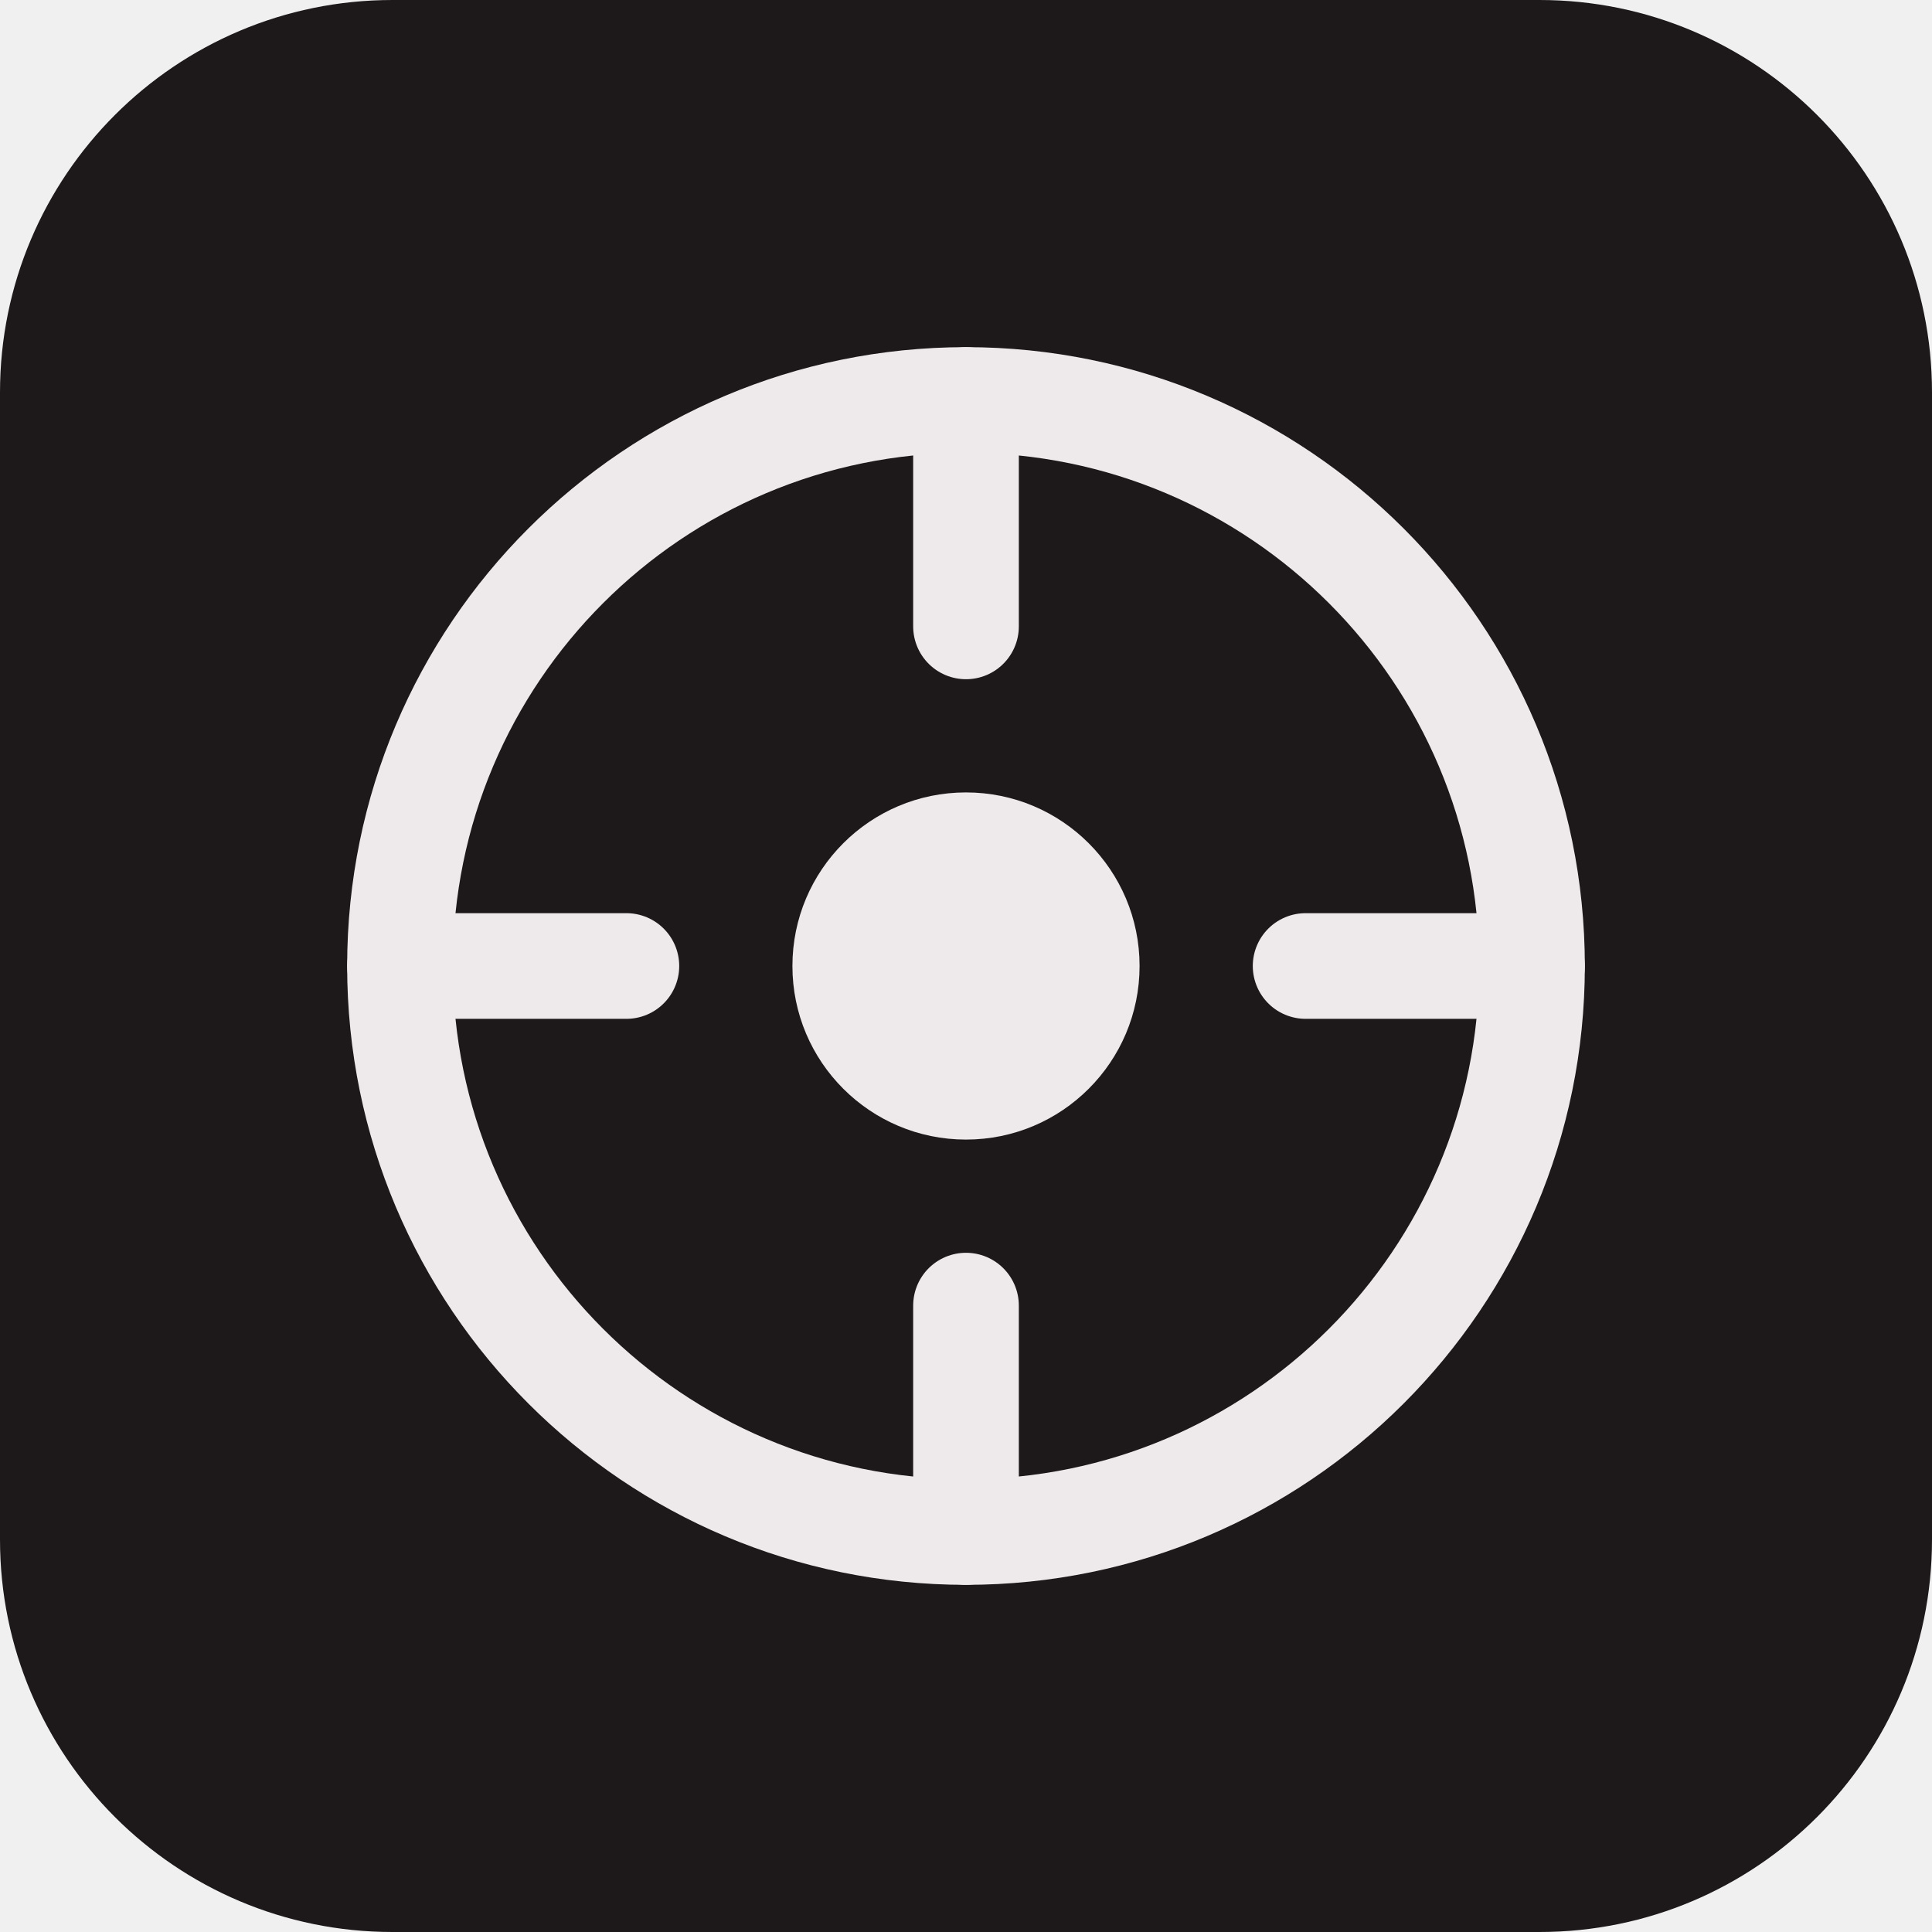
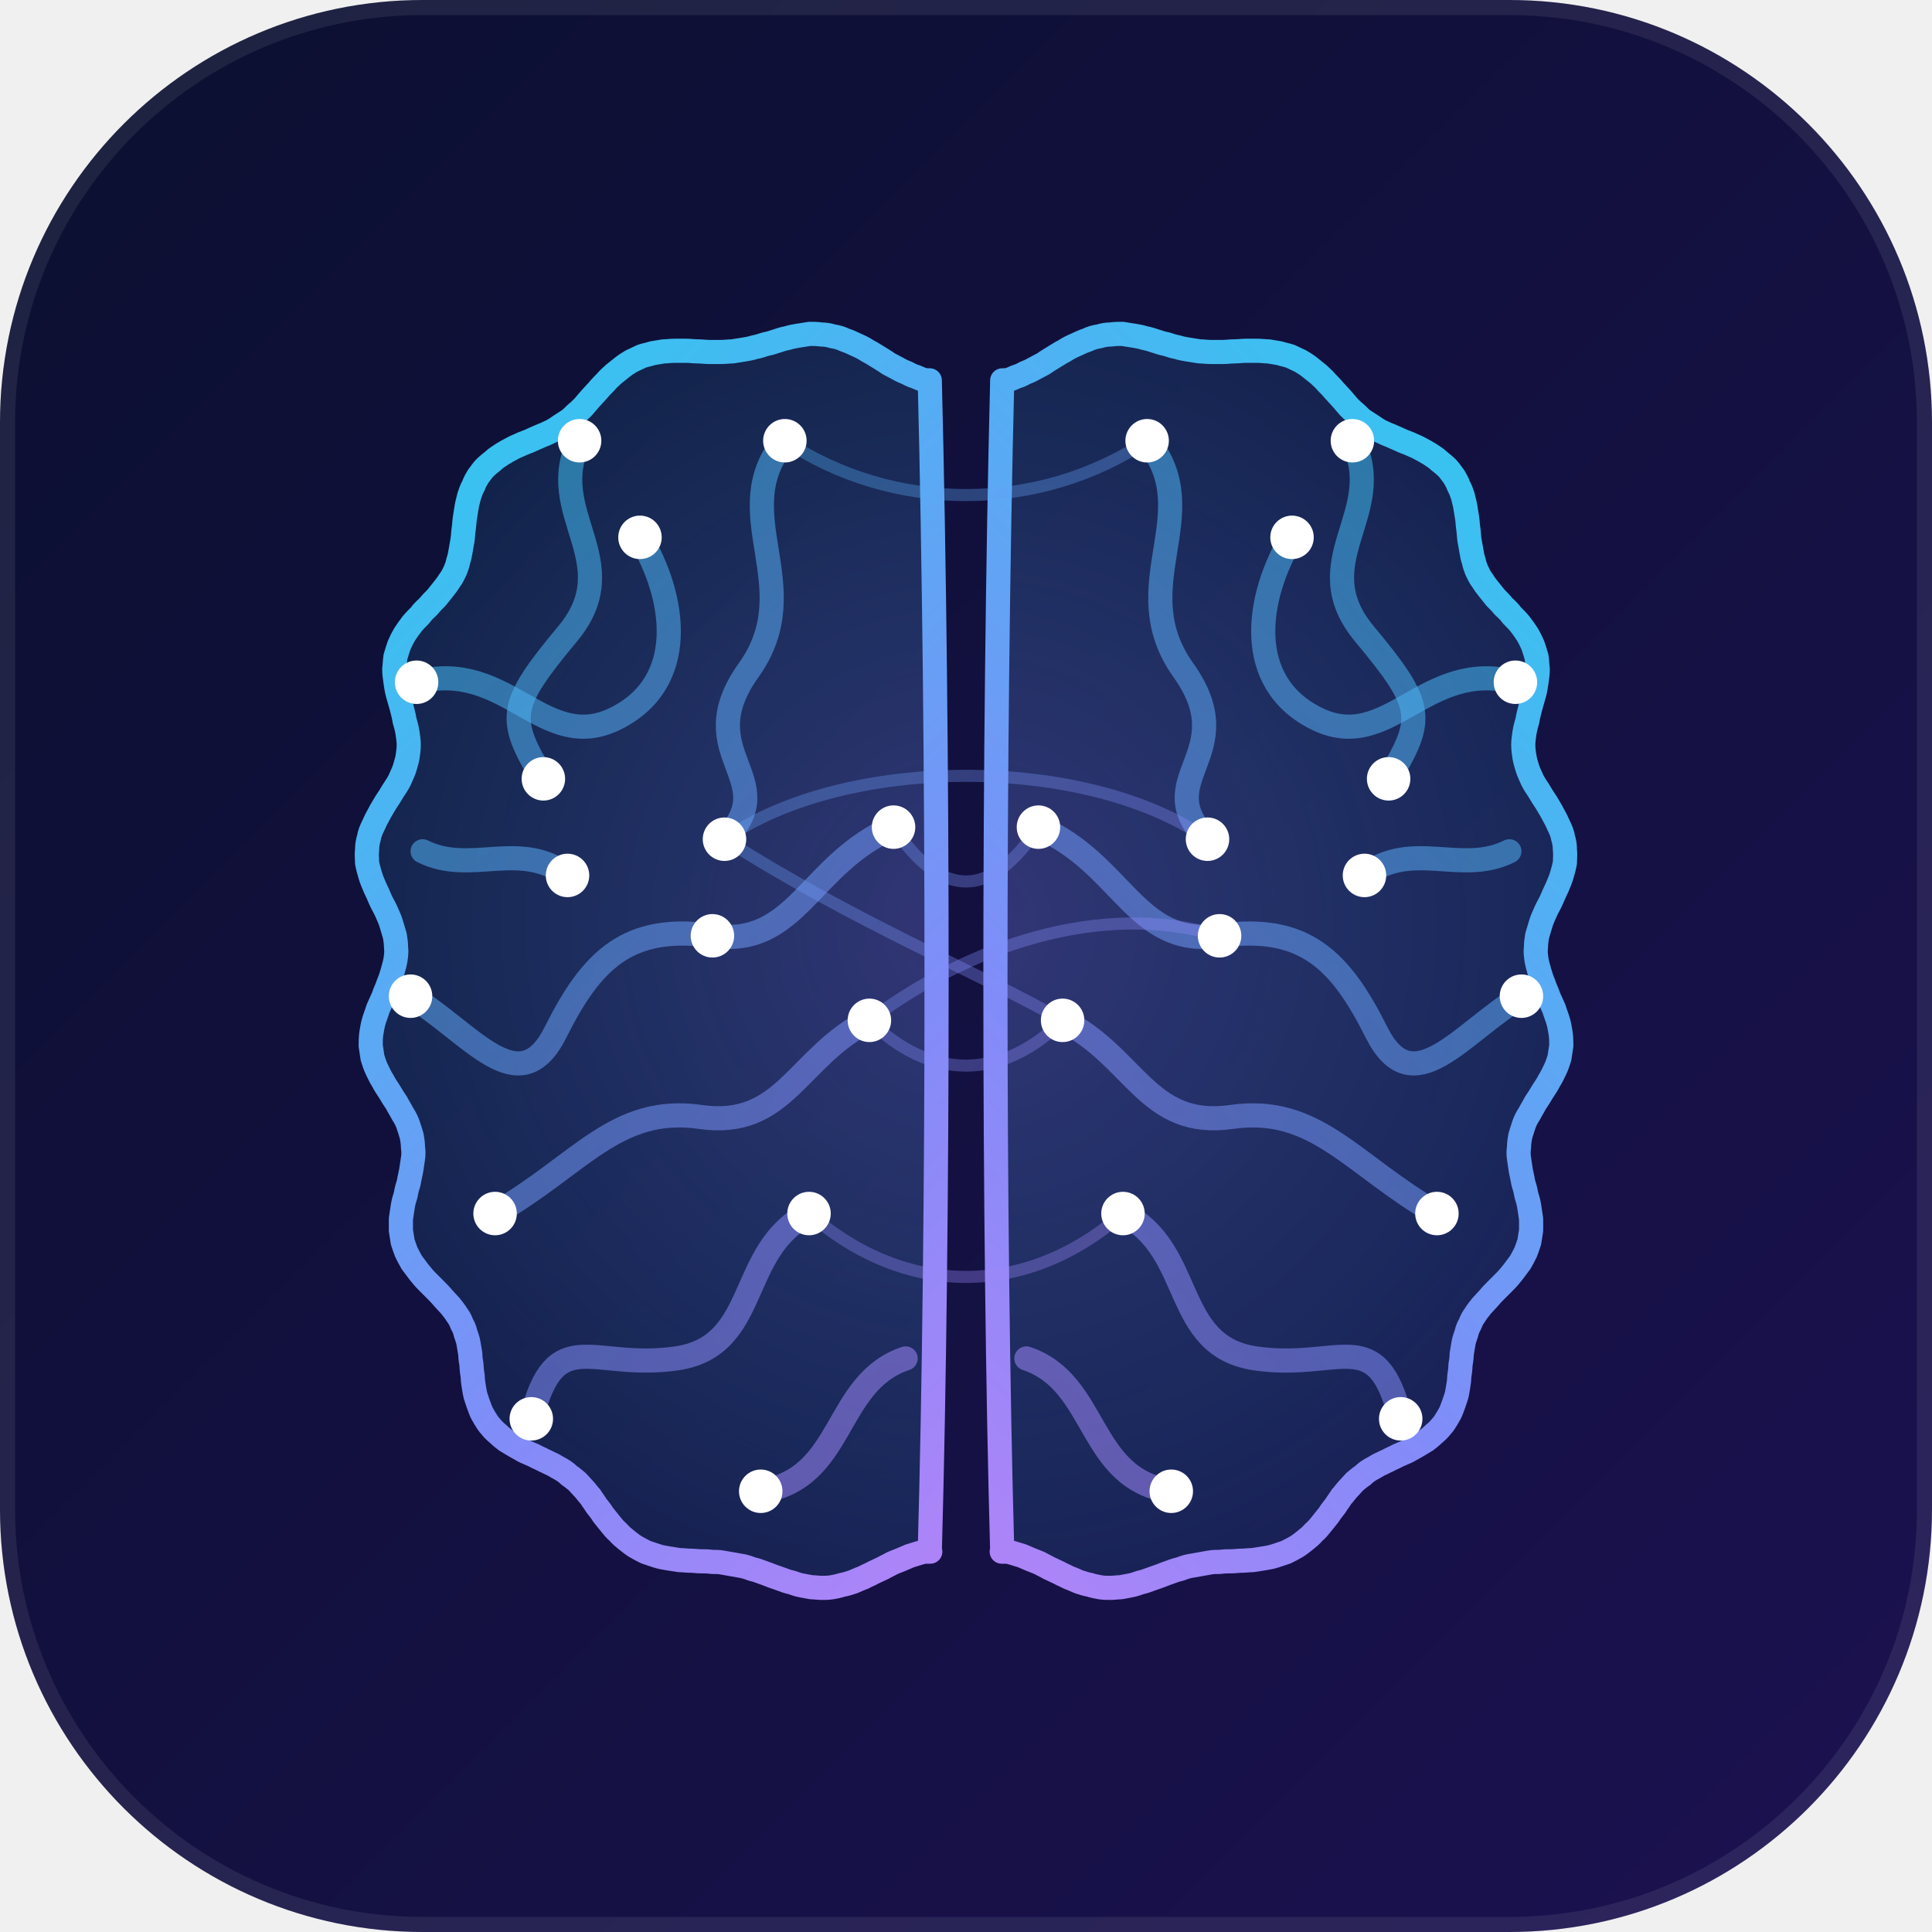
- <svg xmlns="http://www.w3.org/2000/svg" viewBox="0 0 512 512">
-   <rect width="512" height="512" rx="104" fill="#1d191b" />
-   <circle cx="256" cy="256" r="150" fill="none" stroke="#eee9ea" stroke-width="28" />
-   <circle cx="256" cy="256" r="46" fill="#eee9ea" />
-   <path d="M256 106v60M256 346v60M106 256h60M346 256h60" stroke="#eee9ea" stroke-width="28" stroke-linecap="round" />
+ <svg xmlns="http://www.w3.org/2000/svg" viewBox="0 0 256 256" width="256" height="256" role="img" aria-labelledby="t">
+   <style>
+ .hemi{fill:url(#ns-fill);stroke:url(#ns-grad);stroke-width:4;stroke-linejoin:round}
+ .gyri path{fill:none;stroke:url(#ns-grad);stroke-width:4;stroke-linecap:round;opacity:.55}
+ .links path{fill:none;stroke:url(#ns-grad);stroke-width:2;stroke-linecap:round;opacity:.35}
+ .pulse path{fill:none;stroke:#fff;stroke-width:4.5;stroke-linecap:round;stroke-dasharray:9 91;stroke-dashoffset:100;opacity:0;filter:url(#ns-glow);animation:ns-travel 3.2s cubic-bezier(.45,0,.55,1) infinite}
+ .node{fill:#fff;transform-box:fill-box;transform-origin:center;animation:ns-fire 3.2s ease-in-out infinite}
+ .halo{fill:url(#ns-grad);opacity:.0;transform-box:fill-box;transform-origin:center;animation:ns-halo 3.2s ease-out infinite}
+ .brain{transform-origin:128px 128px;animation:ns-breathe 6.4s ease-in-out infinite}
+ @keyframes ns-travel{0%{stroke-dashoffset:100;opacity:0}10%{opacity:1}80%{opacity:1}100%{stroke-dashoffset:-5;opacity:0}}
+ @keyframes ns-fire{0%,100%{opacity:.55;transform:scale(1)}45%{opacity:1;transform:scale(1.45)}}
+ @keyframes ns-halo{0%{opacity:0;transform:scale(.6)}40%{opacity:.55;transform:scale(1.2)}100%{opacity:0;transform:scale(2.6)}}
+ @keyframes ns-breathe{0%,100%{transform:scale(1)}50%{transform:scale(1.018)}}
+ @media (prefers-reduced-motion:reduce){.pulse path,.node,.halo,.brain{animation:none}.pulse path{opacity:0}}
+ </style>
+   <defs>
+     <linearGradient id="ns-grad" x1="20" y1="20" x2="236" y2="236" gradientUnits="userSpaceOnUse">
+       <stop offset="0" stop-color="#22D3EE" />
+       <stop offset="0.5" stop-color="#818CF8" />
+       <stop offset="1" stop-color="#E879F9" />
+     </linearGradient>
+     <radialGradient id="ns-fill" cx="128" cy="120" r="130" gradientUnits="userSpaceOnUse">
+       <stop offset="0" stop-color="#818CF8" stop-opacity=".30" />
+       <stop offset="1" stop-color="#22D3EE" stop-opacity=".06" />
+     </radialGradient>
+     <filter id="ns-glow" x="-50%" y="-50%" width="200%" height="200%">
+       <feGaussianBlur stdDeviation="2.2" result="b" />
+       <feMerge>
+         <feMergeNode in="b" />
+         <feMergeNode in="SourceGraphic" />
+       </feMerge>
+     </filter>
+     <linearGradient id="ns-bg" x1="0" y1="0" x2="256" y2="256" gradientUnits="userSpaceOnUse">
+       <stop offset="0" stop-color="#0B1030" />
+       <stop offset="1" stop-color="#1B1150" />
+     </linearGradient>
+   </defs>
+   <rect width="256" height="256" rx="56" fill="url(#ns-bg)" />
+   <rect x="1" y="1" width="254" height="254" rx="55" fill="none" stroke="#fff" stroke-opacity=".08" stroke-width="2" />
+   <g transform="translate(128 128) scale(.8) translate(-128 -127)">
+     <g class="brain">
+       <path class="hemi" d="M122.0 30.0 C121.8 30.0 121.3 30.0 120.9 29.9 C120.6 29.8 120.1 29.6 119.7 29.4 C119.3 29.3 118.8 29.1 118.3 28.8 C117.8 28.6 117.3 28.4 116.8 28.1 C116.2 27.8 115.7 27.5 115.1 27.2 C114.6 26.8 114.0 26.5 113.4 26.1 C112.9 25.8 112.3 25.4 111.7 25.1 C111.1 24.7 110.5 24.4 109.8 24.1 C109.2 23.8 108.5 23.5 107.9 23.3 C107.3 23.0 106.6 22.8 105.9 22.7 C105.3 22.5 104.6 22.4 104.0 22.4 C103.3 22.3 102.7 22.3 102.1 22.3 C101.4 22.4 100.8 22.5 100.2 22.6 C99.6 22.7 99.0 22.8 98.4 23.0 C97.8 23.1 97.2 23.3 96.6 23.5 C96.0 23.7 95.4 23.9 94.8 24.0 C94.2 24.2 93.6 24.4 93.0 24.5 C92.4 24.7 91.8 24.8 91.2 24.9 C90.5 25.0 89.9 25.1 89.3 25.2 C88.7 25.2 88.1 25.3 87.4 25.3 C86.8 25.3 86.1 25.3 85.5 25.3 C84.9 25.3 84.2 25.2 83.6 25.2 C82.9 25.2 82.3 25.1 81.6 25.1 C81.0 25.1 80.4 25.1 79.7 25.1 C79.1 25.1 78.5 25.2 77.9 25.2 C77.3 25.3 76.7 25.4 76.1 25.5 C75.5 25.7 74.9 25.8 74.3 26.0 C73.7 26.3 73.2 26.5 72.6 26.8 C72.1 27.1 71.6 27.4 71.1 27.8 C70.6 28.2 70.1 28.6 69.6 29.0 C69.2 29.4 68.7 29.8 68.3 30.3 C67.9 30.7 67.4 31.2 67.0 31.7 C66.6 32.1 66.2 32.6 65.8 33.0 C65.4 33.5 65.0 33.9 64.6 34.4 C64.2 34.8 63.8 35.2 63.4 35.5 C63.0 35.9 62.6 36.3 62.2 36.6 C61.7 36.9 61.3 37.2 60.8 37.5 C60.4 37.8 59.9 38.1 59.4 38.4 C58.9 38.6 58.4 38.9 57.8 39.1 C57.3 39.3 56.7 39.6 56.2 39.8 C55.6 40.1 55.0 40.3 54.5 40.5 C53.9 40.8 53.3 41.0 52.8 41.3 C52.2 41.6 51.7 41.9 51.2 42.2 C50.6 42.6 50.1 42.9 49.7 43.3 C49.2 43.7 48.7 44.1 48.3 44.5 C47.9 44.9 47.6 45.4 47.2 45.9 C46.9 46.4 46.6 46.9 46.4 47.5 C46.1 48.0 45.9 48.6 45.7 49.2 C45.6 49.7 45.4 50.3 45.3 50.9 C45.2 51.6 45.1 52.2 45.0 52.8 C44.9 53.4 44.9 54.0 44.8 54.6 C44.7 55.3 44.7 55.9 44.6 56.5 C44.5 57.1 44.4 57.7 44.3 58.2 C44.2 58.8 44.1 59.4 43.9 59.9 C43.8 60.5 43.6 61.0 43.4 61.5 C43.1 62.1 42.9 62.6 42.5 63.1 C42.2 63.6 41.9 64.0 41.5 64.5 C41.1 65.0 40.7 65.5 40.3 66.0 C39.9 66.4 39.4 66.9 39.0 67.4 C38.5 67.9 38.0 68.3 37.6 68.9 C37.1 69.4 36.6 69.9 36.2 70.4 C35.8 70.9 35.4 71.5 35.0 72.1 C34.7 72.6 34.4 73.2 34.1 73.9 C33.9 74.5 33.7 75.1 33.5 75.8 C33.4 76.4 33.4 77.1 33.3 77.8 C33.3 78.5 33.4 79.2 33.5 79.9 C33.6 80.6 33.7 81.3 33.9 82.0 C34.1 82.7 34.3 83.4 34.5 84.1 C34.7 84.9 34.9 85.6 35.0 86.3 C35.2 87.0 35.4 87.7 35.5 88.4 C35.6 89.1 35.7 89.7 35.7 90.4 C35.7 91.1 35.6 91.7 35.5 92.4 C35.4 93.0 35.2 93.6 35.0 94.3 C34.8 94.9 34.5 95.5 34.2 96.2 C33.9 96.8 33.5 97.4 33.1 98.0 C32.7 98.7 32.3 99.3 31.9 99.9 C31.5 100.6 31.1 101.2 30.8 101.8 C30.4 102.5 30.1 103.1 29.8 103.8 C29.5 104.4 29.2 105.1 29.1 105.8 C28.9 106.4 28.8 107.1 28.8 107.8 C28.7 108.5 28.8 109.2 28.8 109.9 C28.9 110.5 29.1 111.2 29.3 111.9 C29.5 112.6 29.8 113.3 30.1 114.0 C30.4 114.6 30.7 115.3 31.0 116.0 C31.3 116.7 31.7 117.3 32.0 118.0 C32.3 118.7 32.6 119.3 32.8 120.0 C33.0 120.7 33.2 121.3 33.4 122.0 C33.5 122.6 33.6 123.3 33.6 124.0 C33.7 124.6 33.6 125.3 33.5 126.0 C33.4 126.6 33.2 127.3 33.0 128.0 C32.8 128.7 32.6 129.3 32.3 130.0 C32.1 130.7 31.7 131.4 31.5 132.1 C31.2 132.8 30.9 133.4 30.6 134.1 C30.4 134.8 30.1 135.5 29.9 136.2 C29.7 136.9 29.6 137.6 29.5 138.2 C29.4 138.9 29.4 139.6 29.4 140.2 C29.5 140.9 29.6 141.5 29.7 142.2 C29.9 142.8 30.1 143.5 30.4 144.1 C30.7 144.7 31.0 145.4 31.4 146.0 C31.7 146.6 32.1 147.2 32.5 147.8 C32.9 148.5 33.3 149.1 33.7 149.7 C34.0 150.3 34.4 150.9 34.7 151.5 C35.1 152.1 35.4 152.7 35.6 153.3 C35.8 153.9 36.0 154.5 36.2 155.2 C36.3 155.8 36.4 156.4 36.4 157.0 C36.5 157.7 36.5 158.3 36.4 158.9 C36.3 159.6 36.2 160.2 36.1 160.9 C36.0 161.5 35.8 162.2 35.7 162.9 C35.5 163.5 35.3 164.2 35.2 164.9 C35.0 165.5 34.8 166.2 34.7 166.9 C34.6 167.6 34.5 168.2 34.4 168.9 C34.4 169.5 34.4 170.2 34.4 170.8 C34.5 171.4 34.6 172.1 34.7 172.7 C34.9 173.3 35.1 173.9 35.3 174.4 C35.6 175.0 35.9 175.6 36.2 176.1 C36.6 176.6 37.0 177.2 37.4 177.7 C37.8 178.2 38.2 178.7 38.7 179.2 C39.1 179.6 39.6 180.1 40.1 180.6 C40.5 181.0 41.0 181.5 41.4 182.0 C41.8 182.4 42.2 182.9 42.6 183.3 C43.0 183.8 43.4 184.3 43.7 184.8 C44.0 185.2 44.3 185.7 44.5 186.3 C44.8 186.8 45.0 187.3 45.1 187.8 C45.3 188.4 45.5 188.9 45.6 189.5 C45.7 190.1 45.8 190.7 45.9 191.3 C45.9 191.9 46.0 192.5 46.1 193.1 C46.1 193.7 46.2 194.4 46.3 195.0 C46.3 195.6 46.4 196.2 46.5 196.8 C46.6 197.4 46.7 198.1 46.9 198.6 C47.1 199.2 47.3 199.8 47.5 200.3 C47.7 200.9 48.0 201.4 48.3 201.9 C48.6 202.4 48.9 202.9 49.3 203.3 C49.6 203.7 50.0 204.1 50.5 204.5 C50.9 204.9 51.4 205.3 51.8 205.6 C52.3 205.9 52.8 206.2 53.3 206.5 C53.8 206.8 54.4 207.1 54.9 207.4 C55.4 207.6 56.0 207.9 56.5 208.1 C57.0 208.4 57.6 208.6 58.1 208.9 C58.6 209.1 59.1 209.4 59.6 209.6 C60.1 209.9 60.6 210.2 61.0 210.4 C61.5 210.7 61.9 211.0 62.3 211.4 C62.8 211.7 63.2 212.1 63.6 212.4 C64.0 212.8 64.3 213.2 64.7 213.6 C65.1 214.0 65.4 214.5 65.8 214.9 C66.1 215.4 66.5 215.9 66.8 216.4 C67.2 216.9 67.6 217.4 67.9 217.9 C68.3 218.4 68.7 218.9 69.1 219.4 C69.5 219.9 69.9 220.4 70.4 220.8 C70.8 221.3 71.3 221.7 71.8 222.1 C72.3 222.5 72.8 222.9 73.3 223.2 C73.8 223.5 74.4 223.8 75.0 224.1 C75.6 224.3 76.2 224.5 76.8 224.7 C77.4 224.9 78.0 225.0 78.6 225.1 C79.2 225.2 79.9 225.3 80.5 225.4 C81.1 225.4 81.7 225.5 82.3 225.5 C82.9 225.5 83.5 225.6 84.1 225.6 C84.7 225.6 85.3 225.6 85.9 225.7 C86.5 225.7 87.1 225.7 87.6 225.8 C88.2 225.9 88.8 226.0 89.3 226.1 C89.9 226.2 90.4 226.3 91.0 226.4 C91.5 226.5 92.1 226.7 92.6 226.9 C93.1 227.0 93.7 227.2 94.2 227.4 C94.8 227.6 95.3 227.8 95.8 228.0 C96.4 228.2 96.9 228.4 97.5 228.6 C98.0 228.8 98.6 229.0 99.1 229.1 C99.7 229.3 100.2 229.5 100.8 229.6 C101.3 229.7 101.9 229.8 102.4 229.9 C103.0 229.9 103.5 230.0 104.1 230.0 C104.6 230.0 105.2 230.0 105.8 229.9 C106.3 229.8 106.9 229.7 107.5 229.5 C108.1 229.4 108.7 229.2 109.3 229.0 C109.8 228.8 110.4 228.5 111.0 228.3 C111.5 228.0 112.1 227.8 112.6 227.5 C113.2 227.2 113.7 227.0 114.3 226.7 C114.8 226.4 115.3 226.2 115.8 225.9 C116.3 225.7 116.8 225.5 117.3 225.3 C117.8 225.1 118.2 224.9 118.7 224.7 C119.1 224.6 119.6 224.4 120.0 224.3 C120.3 224.2 120.7 224.1 121.1 224.0 C121.4 224.0 121.8 224.0 122.0 224.0 C122.2 224.0 122.0 224.0 122.0 224.0 C123.5 170 123.5 90 122 30 Z" />
+       <path class="hemi" d="M122.0 30.0 C121.8 30.0 121.3 30.0 120.9 29.9 C120.6 29.8 120.1 29.6 119.7 29.4 C119.3 29.3 118.8 29.1 118.3 28.8 C117.8 28.6 117.3 28.4 116.8 28.1 C116.2 27.8 115.7 27.5 115.1 27.2 C114.6 26.8 114.0 26.5 113.4 26.1 C112.9 25.8 112.3 25.4 111.7 25.1 C111.1 24.7 110.5 24.4 109.8 24.1 C109.2 23.8 108.5 23.5 107.9 23.3 C107.3 23.0 106.6 22.8 105.9 22.7 C105.3 22.5 104.6 22.4 104.0 22.4 C103.3 22.3 102.7 22.3 102.1 22.3 C101.4 22.4 100.8 22.5 100.2 22.6 C99.6 22.7 99.0 22.8 98.4 23.0 C97.8 23.1 97.2 23.3 96.6 23.5 C96.0 23.7 95.4 23.9 94.8 24.0 C94.2 24.2 93.6 24.4 93.0 24.5 C92.4 24.7 91.8 24.8 91.2 24.9 C90.5 25.0 89.9 25.1 89.3 25.2 C88.7 25.2 88.1 25.3 87.4 25.3 C86.8 25.3 86.1 25.3 85.5 25.3 C84.9 25.3 84.2 25.2 83.6 25.2 C82.9 25.2 82.3 25.1 81.6 25.1 C81.0 25.1 80.4 25.1 79.7 25.1 C79.1 25.1 78.5 25.2 77.9 25.2 C77.3 25.3 76.7 25.4 76.1 25.5 C75.5 25.7 74.9 25.8 74.3 26.0 C73.7 26.3 73.2 26.5 72.6 26.8 C72.1 27.1 71.6 27.4 71.1 27.8 C70.6 28.2 70.1 28.6 69.6 29.0 C69.2 29.4 68.7 29.8 68.3 30.3 C67.9 30.7 67.4 31.2 67.0 31.7 C66.6 32.1 66.2 32.6 65.8 33.0 C65.4 33.5 65.0 33.9 64.6 34.4 C64.2 34.8 63.8 35.2 63.4 35.5 C63.0 35.9 62.6 36.3 62.2 36.6 C61.7 36.9 61.3 37.2 60.8 37.5 C60.4 37.8 59.9 38.1 59.4 38.4 C58.9 38.6 58.4 38.9 57.8 39.1 C57.3 39.3 56.7 39.6 56.2 39.8 C55.6 40.1 55.0 40.3 54.5 40.5 C53.9 40.8 53.3 41.0 52.8 41.3 C52.2 41.6 51.7 41.9 51.2 42.2 C50.6 42.6 50.1 42.9 49.7 43.3 C49.2 43.7 48.7 44.1 48.3 44.5 C47.9 44.9 47.6 45.4 47.2 45.9 C46.9 46.4 46.6 46.9 46.4 47.5 C46.1 48.0 45.9 48.6 45.7 49.2 C45.6 49.7 45.4 50.3 45.3 50.9 C45.2 51.6 45.1 52.2 45.0 52.8 C44.9 53.4 44.9 54.0 44.8 54.6 C44.7 55.3 44.7 55.9 44.6 56.5 C44.5 57.1 44.4 57.7 44.3 58.2 C44.2 58.8 44.1 59.4 43.9 59.9 C43.8 60.5 43.6 61.0 43.4 61.5 C43.1 62.1 42.9 62.6 42.5 63.1 C42.2 63.6 41.9 64.0 41.5 64.5 C41.1 65.0 40.7 65.5 40.3 66.0 C39.9 66.4 39.4 66.9 39.0 67.4 C38.5 67.9 38.0 68.3 37.6 68.9 C37.1 69.4 36.6 69.9 36.2 70.4 C35.8 70.9 35.4 71.5 35.0 72.1 C34.7 72.6 34.4 73.2 34.1 73.9 C33.9 74.5 33.7 75.1 33.5 75.8 C33.4 76.4 33.4 77.1 33.3 77.8 C33.3 78.5 33.4 79.2 33.5 79.9 C33.6 80.6 33.7 81.3 33.9 82.0 C34.1 82.7 34.3 83.4 34.5 84.1 C34.7 84.9 34.9 85.6 35.0 86.3 C35.2 87.0 35.4 87.7 35.5 88.4 C35.6 89.1 35.7 89.7 35.7 90.4 C35.7 91.1 35.6 91.7 35.5 92.4 C35.4 93.0 35.2 93.6 35.0 94.3 C34.8 94.9 34.5 95.5 34.2 96.2 C33.9 96.8 33.5 97.4 33.1 98.0 C32.7 98.7 32.3 99.3 31.9 99.9 C31.5 100.6 31.1 101.2 30.8 101.8 C30.4 102.5 30.1 103.1 29.8 103.8 C29.5 104.4 29.2 105.1 29.1 105.8 C28.9 106.4 28.8 107.1 28.8 107.8 C28.7 108.5 28.8 109.2 28.8 109.9 C28.9 110.5 29.1 111.2 29.3 111.9 C29.5 112.6 29.8 113.3 30.1 114.0 C30.4 114.6 30.7 115.3 31.0 116.0 C31.3 116.7 31.7 117.3 32.0 118.0 C32.3 118.7 32.6 119.3 32.8 120.0 C33.0 120.7 33.2 121.3 33.4 122.0 C33.5 122.6 33.6 123.3 33.6 124.0 C33.7 124.6 33.6 125.3 33.5 126.0 C33.4 126.6 33.2 127.3 33.0 128.0 C32.8 128.7 32.6 129.3 32.3 130.0 C32.1 130.7 31.7 131.4 31.5 132.1 C31.2 132.8 30.9 133.4 30.6 134.1 C30.4 134.8 30.1 135.5 29.9 136.2 C29.7 136.9 29.6 137.6 29.5 138.2 C29.4 138.9 29.4 139.6 29.4 140.2 C29.5 140.9 29.6 141.5 29.7 142.2 C29.9 142.8 30.1 143.5 30.4 144.1 C30.7 144.7 31.0 145.4 31.4 146.0 C31.7 146.6 32.1 147.2 32.5 147.8 C32.9 148.5 33.3 149.1 33.7 149.7 C34.0 150.3 34.4 150.9 34.7 151.5 C35.1 152.1 35.4 152.7 35.6 153.3 C35.8 153.9 36.0 154.5 36.2 155.2 C36.3 155.8 36.4 156.4 36.4 157.0 C36.5 157.7 36.5 158.3 36.4 158.9 C36.3 159.6 36.2 160.2 36.1 160.9 C36.0 161.5 35.8 162.2 35.7 162.9 C35.5 163.5 35.3 164.2 35.2 164.9 C35.0 165.5 34.8 166.2 34.7 166.9 C34.6 167.6 34.5 168.2 34.4 168.9 C34.4 169.5 34.4 170.2 34.4 170.8 C34.5 171.4 34.6 172.1 34.7 172.7 C34.9 173.3 35.1 173.9 35.3 174.4 C35.6 175.0 35.9 175.6 36.2 176.1 C36.6 176.6 37.0 177.2 37.4 177.7 C37.8 178.2 38.2 178.7 38.7 179.2 C39.1 179.6 39.6 180.1 40.1 180.6 C40.5 181.0 41.0 181.5 41.4 182.0 C41.8 182.4 42.2 182.9 42.6 183.3 C43.0 183.8 43.4 184.3 43.7 184.8 C44.0 185.2 44.3 185.7 44.5 186.3 C44.8 186.8 45.0 187.3 45.1 187.8 C45.3 188.4 45.5 188.9 45.6 189.5 C45.7 190.1 45.8 190.7 45.9 191.3 C45.9 191.9 46.0 192.5 46.1 193.1 C46.1 193.7 46.2 194.4 46.3 195.0 C46.3 195.6 46.4 196.2 46.5 196.8 C46.6 197.4 46.7 198.1 46.9 198.6 C47.1 199.2 47.3 199.8 47.5 200.3 C47.7 200.9 48.0 201.4 48.3 201.9 C48.6 202.4 48.9 202.9 49.3 203.3 C49.6 203.7 50.0 204.1 50.5 204.5 C50.9 204.9 51.4 205.3 51.8 205.6 C52.3 205.9 52.8 206.2 53.3 206.5 C53.8 206.8 54.4 207.1 54.9 207.4 C55.4 207.6 56.0 207.9 56.5 208.1 C57.0 208.4 57.6 208.6 58.1 208.9 C58.6 209.1 59.1 209.4 59.6 209.6 C60.1 209.9 60.6 210.2 61.0 210.4 C61.5 210.7 61.9 211.0 62.3 211.4 C62.8 211.7 63.2 212.1 63.6 212.4 C64.0 212.8 64.3 213.2 64.7 213.6 C65.1 214.0 65.4 214.5 65.8 214.9 C66.1 215.4 66.5 215.9 66.8 216.4 C67.2 216.9 67.6 217.4 67.9 217.9 C68.3 218.4 68.7 218.9 69.1 219.4 C69.5 219.9 69.9 220.4 70.4 220.8 C70.8 221.3 71.3 221.7 71.8 222.1 C72.3 222.5 72.8 222.9 73.3 223.2 C73.8 223.5 74.4 223.8 75.0 224.1 C75.6 224.3 76.2 224.5 76.8 224.7 C77.4 224.9 78.0 225.0 78.6 225.1 C79.2 225.2 79.9 225.3 80.5 225.4 C81.1 225.4 81.7 225.5 82.3 225.5 C82.9 225.5 83.5 225.6 84.1 225.6 C84.7 225.6 85.3 225.6 85.9 225.7 C86.5 225.7 87.1 225.7 87.6 225.8 C88.2 225.9 88.8 226.0 89.3 226.1 C89.9 226.2 90.4 226.3 91.0 226.4 C91.5 226.5 92.1 226.7 92.6 226.9 C93.1 227.0 93.7 227.2 94.2 227.4 C94.8 227.6 95.3 227.8 95.8 228.0 C96.4 228.2 96.9 228.4 97.5 228.6 C98.0 228.8 98.6 229.0 99.1 229.1 C99.7 229.3 100.2 229.5 100.8 229.6 C101.3 229.7 101.9 229.8 102.4 229.9 C103.0 229.9 103.5 230.0 104.1 230.0 C104.6 230.0 105.2 230.0 105.8 229.9 C106.3 229.8 106.9 229.7 107.5 229.5 C108.1 229.4 108.7 229.2 109.3 229.0 C109.8 228.8 110.4 228.5 111.0 228.3 C111.5 228.0 112.1 227.8 112.6 227.5 C113.2 227.2 113.7 227.0 114.3 226.7 C114.8 226.4 115.3 226.2 115.8 225.9 C116.3 225.7 116.8 225.5 117.3 225.3 C117.8 225.1 118.2 224.9 118.7 224.7 C119.1 224.6 119.6 224.4 120.0 224.3 C120.3 224.2 120.7 224.1 121.1 224.0 C121.4 224.0 121.8 224.0 122.0 224.0 C122.2 224.0 122.0 224.0 122.0 224.0 C123.5 170 123.5 90 122 30 Z" transform="translate(256 0) scale(-1 1)" />
+       <g class="gyri">
+         <path d="M98 40 C88 52 102 64 92 78 S98 96 88 106" />
+         <path d="M64 40 C58 52 72 60 62 72 S52 86 58 96" />
+         <path d="M37 80 C52 76 58 92 70 86 S80 66 74 56" />
+         <path d="M116 104 C102 110 100 124 86 122 S66 126 60 138 S46 138 36 132" />
+         <path d="M112 136 C100 142 98 154 84 152 S64 160 50 168" />
+         <path d="M102 168 C90 174 94 190 80 192 S60 186 56 202" />
+         <path d="M118 192 C106 196 108 212 94 214" />
+         <path d="M38 108 C46 112 54 106 62 112" />
+         <path d="M98 40 C88 52 102 64 92 78 S98 96 88 106" transform="translate(256 0) scale(-1 1)" />
+         <path d="M64 40 C58 52 72 60 62 72 S52 86 58 96" transform="translate(256 0) scale(-1 1)" />
+         <path d="M37 80 C52 76 58 92 70 86 S80 66 74 56" transform="translate(256 0) scale(-1 1)" />
+         <path d="M116 104 C102 110 100 124 86 122 S66 126 60 138 S46 138 36 132" transform="translate(256 0) scale(-1 1)" />
+         <path d="M112 136 C100 142 98 154 84 152 S64 160 50 168" transform="translate(256 0) scale(-1 1)" />
+         <path d="M102 168 C90 174 94 190 80 192 S60 186 56 202" transform="translate(256 0) scale(-1 1)" />
+         <path d="M118 192 C106 196 108 212 94 214" transform="translate(256 0) scale(-1 1)" />
+         <path d="M38 108 C46 112 54 106 62 112" transform="translate(256 0) scale(-1 1)" />
+       </g>
+       <g class="links">
+         <path d="M98 40 C116 52 140 52 158 40" />
+         <path d="M88 106 C108 92 148 92 168 106" />
+         <path d="M116 104 C124 116 132 116 140 104" />
+         <path d="M112 136 C122 146 134 146 144 136" />
+         <path d="M102 168 C118 182 138 182 154 168" />
+         <path d="M88 106 C110 120 130 128 144 136" />
+         <path d="M112 136 C128 124 150 116 170 122" />
+       </g>
+       <g class="pulse">
+         <path pathLength="100" d="M98 40 C88 52 102 64 92 78 S98 96 88 106" style="animation-delay:-0.00s" />
+         <path pathLength="100" d="M64 40 C58 52 72 60 62 72 S52 86 58 96" style="animation-delay:-0.53s" />
+         <path pathLength="100" d="M37 80 C52 76 58 92 70 86 S80 66 74 56" style="animation-direction:reverse;animation-delay:-1.06s" />
+         <path pathLength="100" d="M116 104 C102 110 100 124 86 122 S66 126 60 138 S46 138 36 132" style="animation-delay:-1.59s" />
+         <path pathLength="100" d="M112 136 C100 142 98 154 84 152 S64 160 50 168" style="animation-delay:-2.12s" />
+         <path pathLength="100" d="M102 168 C90 174 94 190 80 192 S60 186 56 202" style="animation-direction:reverse;animation-delay:-2.65s" />
+         <path pathLength="100" d="M118 192 C106 196 108 212 94 214" style="animation-delay:-3.18s" />
+         <path pathLength="100" d="M38 108 C46 112 54 106 62 112" style="animation-delay:-0.51s" />
+         <path pathLength="100" d="M98 40 C88 52 102 64 92 78 S98 96 88 106" transform="translate(256 0) scale(-1 1)" style="animation-direction:reverse;animation-delay:-1.04s" />
+         <path pathLength="100" d="M64 40 C58 52 72 60 62 72 S52 86 58 96" transform="translate(256 0) scale(-1 1)" style="animation-delay:-1.57s" />
+         <path pathLength="100" d="M37 80 C52 76 58 92 70 86 S80 66 74 56" transform="translate(256 0) scale(-1 1)" style="animation-delay:-2.10s" />
+         <path pathLength="100" d="M116 104 C102 110 100 124 86 122 S66 126 60 138 S46 138 36 132" transform="translate(256 0) scale(-1 1)" style="animation-direction:reverse;animation-delay:-2.63s" />
+         <path pathLength="100" d="M112 136 C100 142 98 154 84 152 S64 160 50 168" transform="translate(256 0) scale(-1 1)" style="animation-delay:-3.16s" />
+         <path pathLength="100" d="M102 168 C90 174 94 190 80 192 S60 186 56 202" transform="translate(256 0) scale(-1 1)" style="animation-delay:-0.49s" />
+         <path pathLength="100" d="M118 192 C106 196 108 212 94 214" transform="translate(256 0) scale(-1 1)" style="animation-direction:reverse;animation-delay:-1.02s" />
+         <path pathLength="100" d="M38 108 C46 112 54 106 62 112" transform="translate(256 0) scale(-1 1)" style="animation-delay:-1.55s" />
+         <path pathLength="100" d="M98 40 C116 52 140 52 158 40" style="animation-delay:-2.08s" />
+         <path pathLength="100" d="M88 106 C108 92 148 92 168 106" style="animation-direction:reverse;animation-delay:-2.61s" />
+         <path pathLength="100" d="M116 104 C124 116 132 116 140 104" style="animation-delay:-3.14s" />
+         <path pathLength="100" d="M112 136 C122 146 134 146 144 136" style="animation-delay:-0.47s" />
+         <path pathLength="100" d="M102 168 C118 182 138 182 154 168" style="animation-direction:reverse;animation-delay:-1.00s" />
+         <path pathLength="100" d="M88 106 C110 120 130 128 144 136" style="animation-delay:-1.53s" />
+         <path pathLength="100" d="M112 136 C128 124 150 116 170 122" style="animation-delay:-2.06s" />
+       </g>
+       <g>
+         <circle class="halo" cx="98" cy="40" r="5" style="animation-delay:-0.00s" />
+         <circle class="node" cx="98" cy="40" r="3.6" style="animation-delay:-0.00s" />
+         <circle class="halo" cx="88" cy="106" r="5" style="animation-delay:-0.37s" />
+         <circle class="node" cx="88" cy="106" r="3.6" style="animation-delay:-0.37s" />
+         <circle class="halo" cx="64" cy="40" r="5" style="animation-delay:-0.74s" />
+         <circle class="node" cx="64" cy="40" r="3.6" style="animation-delay:-0.74s" />
+         <circle class="halo" cx="58" cy="96" r="5" style="animation-delay:-1.11s" />
+         <circle class="node" cx="58" cy="96" r="3.6" style="animation-delay:-1.11s" />
+         <circle class="halo" cx="37" cy="80" r="5" style="animation-delay:-1.48s" />
+         <circle class="node" cx="37" cy="80" r="3.6" style="animation-delay:-1.48s" />
+         <circle class="halo" cx="74" cy="56" r="5" style="animation-delay:-1.85s" />
+         <circle class="node" cx="74" cy="56" r="3.6" style="animation-delay:-1.85s" />
+         <circle class="halo" cx="116" cy="104" r="5" style="animation-delay:-2.22s" />
+         <circle class="node" cx="116" cy="104" r="3.6" style="animation-delay:-2.22s" />
+         <circle class="halo" cx="86" cy="122" r="5" style="animation-delay:-2.59s" />
+         <circle class="node" cx="86" cy="122" r="3.6" style="animation-delay:-2.59s" />
+         <circle class="halo" cx="36" cy="132" r="5" style="animation-delay:-2.96s" />
+         <circle class="node" cx="36" cy="132" r="3.6" style="animation-delay:-2.96s" />
+         <circle class="halo" cx="112" cy="136" r="5" style="animation-delay:-0.13s" />
+         <circle class="node" cx="112" cy="136" r="3.6" style="animation-delay:-0.13s" />
+         <circle class="halo" cx="50" cy="168" r="5" style="animation-delay:-0.50s" />
+         <circle class="node" cx="50" cy="168" r="3.6" style="animation-delay:-0.50s" />
+         <circle class="halo" cx="102" cy="168" r="5" style="animation-delay:-0.87s" />
+         <circle class="node" cx="102" cy="168" r="3.6" style="animation-delay:-0.87s" />
+         <circle class="halo" cx="56" cy="202" r="5" style="animation-delay:-1.24s" />
+         <circle class="node" cx="56" cy="202" r="3.6" style="animation-delay:-1.24s" />
+         <circle class="halo" cx="94" cy="214" r="5" style="animation-delay:-1.61s" />
+         <circle class="node" cx="94" cy="214" r="3.6" style="animation-delay:-1.61s" />
+         <circle class="halo" cx="62" cy="112" r="5" style="animation-delay:-1.98s" />
+         <circle class="node" cx="62" cy="112" r="3.6" style="animation-delay:-1.98s" />
+         <circle class="halo" cx="158" cy="40" r="5" style="animation-delay:-2.35s" />
+         <circle class="node" cx="158" cy="40" r="3.6" style="animation-delay:-2.35s" />
+         <circle class="halo" cx="168" cy="106" r="5" style="animation-delay:-2.72s" />
+         <circle class="node" cx="168" cy="106" r="3.6" style="animation-delay:-2.72s" />
+         <circle class="halo" cx="192" cy="40" r="5" style="animation-delay:-3.09s" />
+         <circle class="node" cx="192" cy="40" r="3.6" style="animation-delay:-3.09s" />
+         <circle class="halo" cx="198" cy="96" r="5" style="animation-delay:-0.26s" />
+         <circle class="node" cx="198" cy="96" r="3.6" style="animation-delay:-0.26s" />
+         <circle class="halo" cx="219" cy="80" r="5" style="animation-delay:-0.63s" />
+         <circle class="node" cx="219" cy="80" r="3.6" style="animation-delay:-0.63s" />
+         <circle class="halo" cx="182" cy="56" r="5" style="animation-delay:-1.00s" />
+         <circle class="node" cx="182" cy="56" r="3.6" style="animation-delay:-1.00s" />
+         <circle class="halo" cx="140" cy="104" r="5" style="animation-delay:-1.37s" />
+         <circle class="node" cx="140" cy="104" r="3.6" style="animation-delay:-1.37s" />
+         <circle class="halo" cx="170" cy="122" r="5" style="animation-delay:-1.74s" />
+         <circle class="node" cx="170" cy="122" r="3.6" style="animation-delay:-1.74s" />
+         <circle class="halo" cx="220" cy="132" r="5" style="animation-delay:-2.11s" />
+         <circle class="node" cx="220" cy="132" r="3.6" style="animation-delay:-2.11s" />
+         <circle class="halo" cx="144" cy="136" r="5" style="animation-delay:-2.48s" />
+         <circle class="node" cx="144" cy="136" r="3.6" style="animation-delay:-2.48s" />
+         <circle class="halo" cx="206" cy="168" r="5" style="animation-delay:-2.85s" />
+         <circle class="node" cx="206" cy="168" r="3.6" style="animation-delay:-2.85s" />
+         <circle class="halo" cx="154" cy="168" r="5" style="animation-delay:-0.02s" />
+         <circle class="node" cx="154" cy="168" r="3.6" style="animation-delay:-0.02s" />
+         <circle class="halo" cx="200" cy="202" r="5" style="animation-delay:-0.39s" />
+         <circle class="node" cx="200" cy="202" r="3.6" style="animation-delay:-0.39s" />
+         <circle class="halo" cx="162" cy="214" r="5" style="animation-delay:-0.76s" />
+         <circle class="node" cx="162" cy="214" r="3.6" style="animation-delay:-0.76s" />
+         <circle class="halo" cx="194" cy="112" r="5" style="animation-delay:-1.13s" />
+         <circle class="node" cx="194" cy="112" r="3.6" style="animation-delay:-1.13s" />
+       </g>
+     </g>
+   </g>
</svg>
